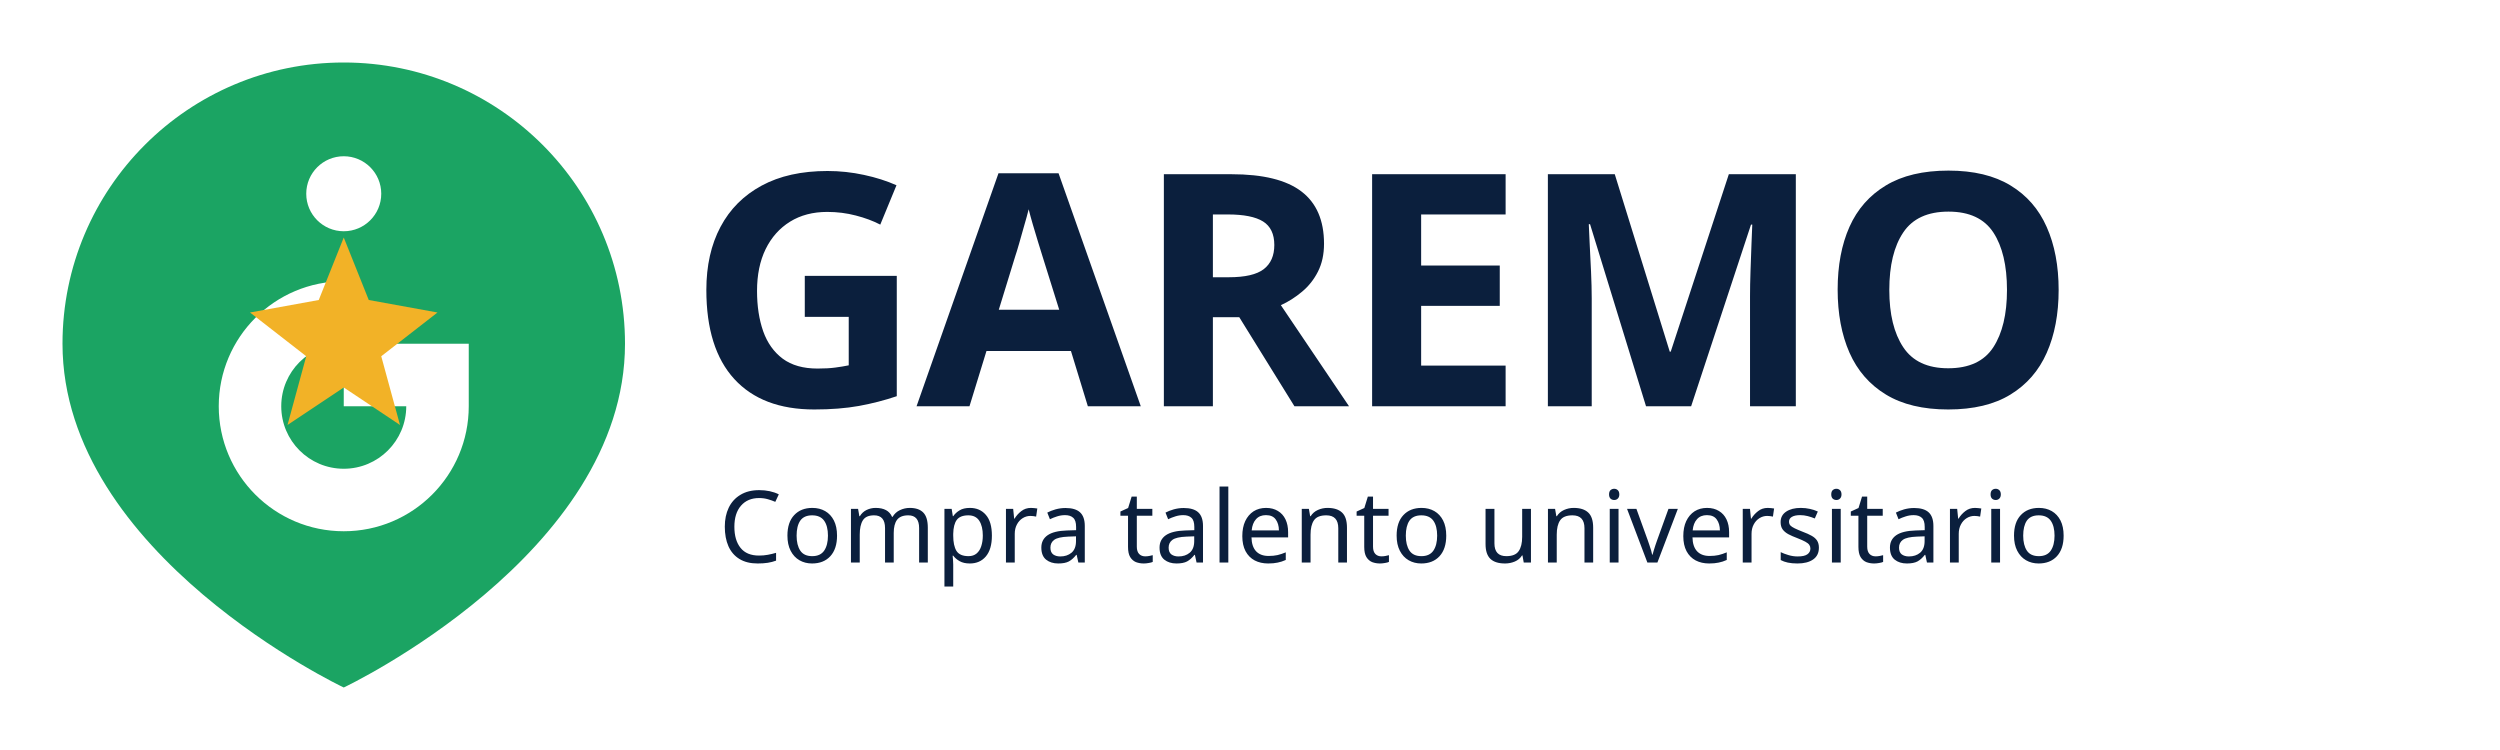
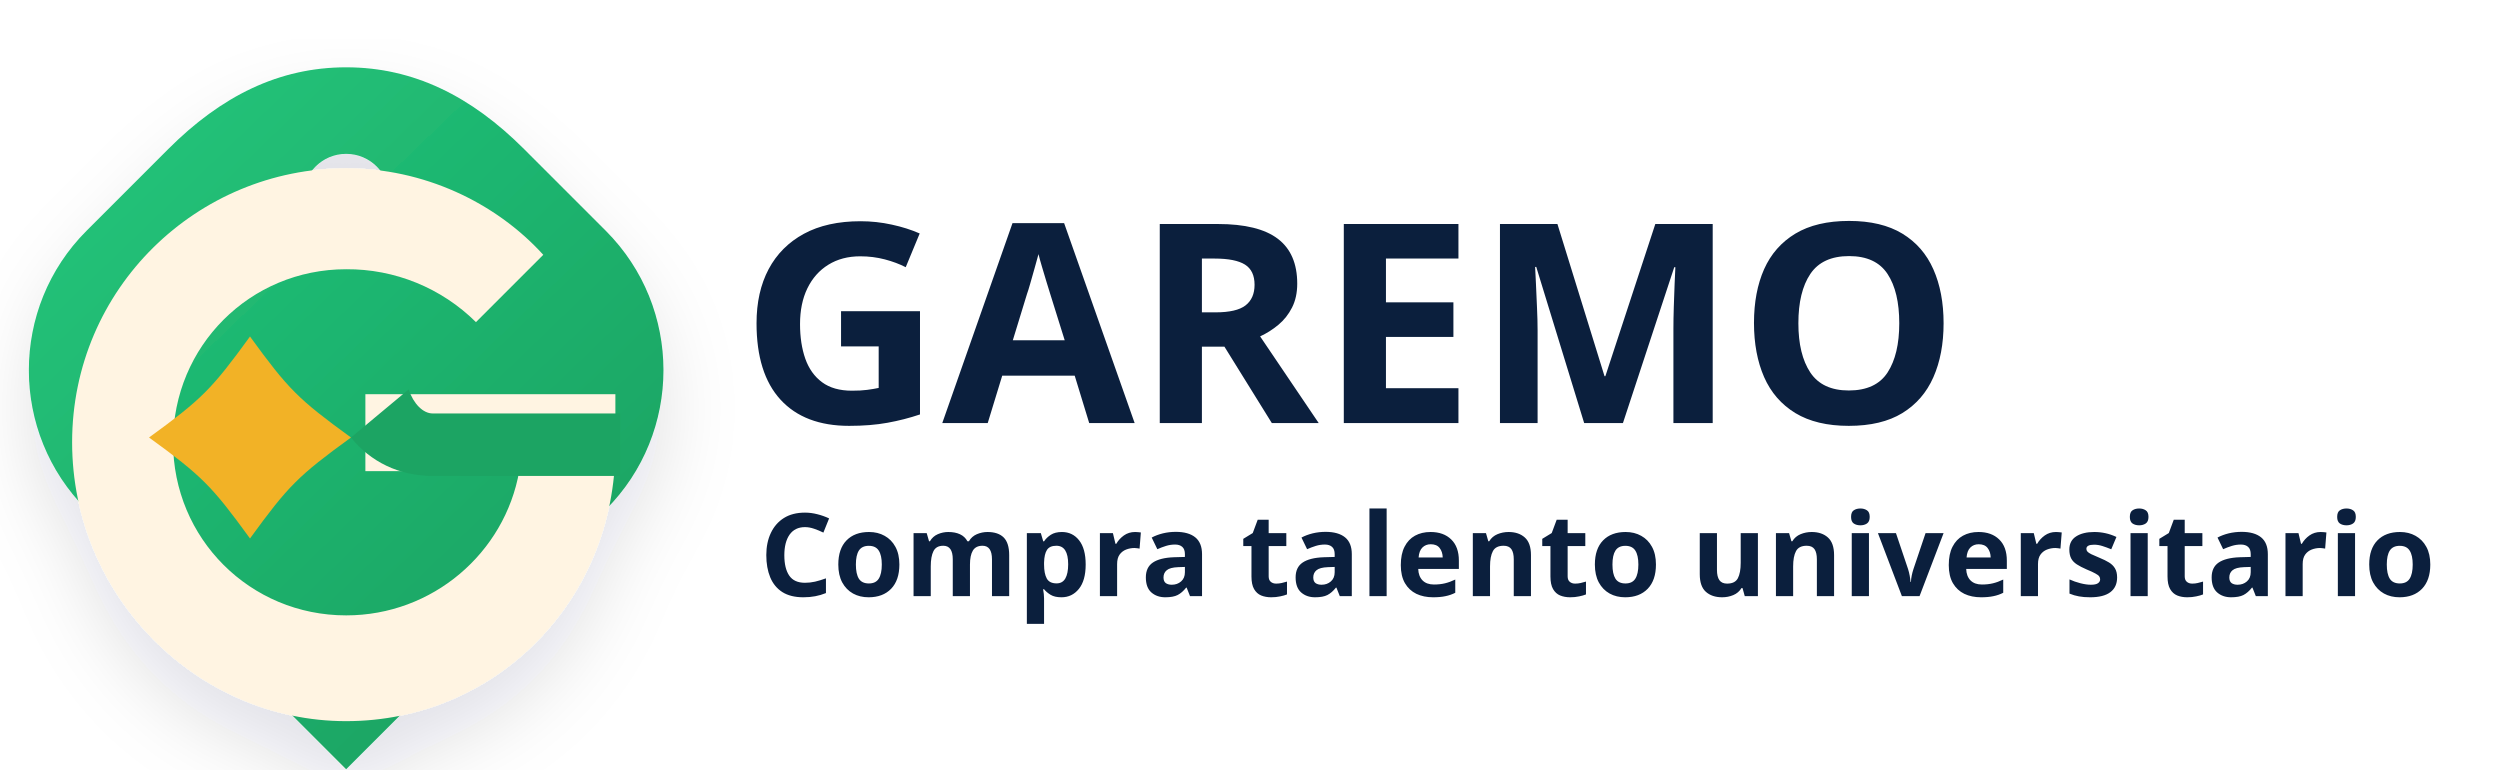
- <svg xmlns="http://www.w3.org/2000/svg" viewBox="0 0 400 120" width="400" height="120">
+ <svg xmlns="http://www.w3.org/2000/svg" viewBox="0 0 520 160" role="img" aria-labelledby="title desc">
  <defs>
-     <style>
-       .text-dark { fill: #0B1F3D; font-family: system-ui, sans-serif; font-weight: 800; font-size: 52px; letter-spacing: -1px; }
-       .text-slogan { fill: #0B1F3D; font-family: system-ui, sans-serif; font-weight: 500; font-size: 16px; }
-       .pin { fill: #1BA463; }
-       .star { fill: #F2B227; }
-     </style>
+     <linearGradient id="pinGradient" x1="20" x2="122" y1="22" y2="128" gradientUnits="userSpaceOnUse">
+       <stop offset="0" stop-color="#22C47A" />
+       <stop offset="1" stop-color="#1BA463" />
+     </linearGradient>
+     <filter id="softShadow" x="-20%" y="-20%" width="140%" height="150%">
+       <feDropShadow dx="0" dy="8" stdDeviation="8" flood-color="#0B1F3D" flood-opacity=".12" />
+     </filter>
  </defs>
-   <g transform="translate(10, 10)">
-     <path class="pin" d="M45,0 C20.147,0 0,20.147 0,45 C0,78.75 45,100 45,100 C45,100 90,78.75 90,45 C90,20.147 69.853,0 45,0 Z M45,15 C48.314,15 51,17.686 51,21 C51,24.314 48.314,27 45,27 C41.686,27 39,24.314 39,21 C39,17.686 41.686,15 45,15 Z M65,55 C65,66.046 56.046,75 45,75 C33.954,75 25,66.046 25,55 C25,43.954 33.954,35 45,35 L45,45 C39.477,45 35,49.477 35,55 C35,60.523 39.477,65 45,65 C50.523,65 55,60.523 55,55 L45,55 L45,45 L65,45 L65,55 Z" />
-     <path class="star" d="M45,28 L49,38 L60,40 L51,47 L54,58 L45,52 L36,58 L39,47 L30,40 L41,38 Z" />
+   <g filter="url(#softShadow)">
+     <path fill="url(#pinGradient)" d="M72 14c-14 0-26 6-37 17L18 48C2 64 2 90 18 106l54 54 54-54c16-16 16-42 0-58l-17-17C98 20 86 14 72 14Zm0 18a9 9 0 1 1 0 18 9 9 0 0 1 0-18Z" />
+     <path fill="#FFF4E2" d="M72 56c-20 0-36 16-36 36s16 36 36 36c18 0 33-13 36-30H76V82h52v11c0 32-25 57-56 57S15 124 15 92s26-57 57-57c16 0 31 7 41 18L99 67a38 38 0 0 0-27-11Z" />
+     <path fill="#1BA463" d="M90 86h39v13H90c-7 0-13-3-17-8l12-10c1 3 3 5 5 5Z" />
+     <path fill="#F2B227" d="M52 70c8 11 10 13 21 21-11 8-13 10-21 21-8-11-10-13-21-21 11-8 13-10 21-21Z" />
  </g>
-   <text x="110" y="65" class="text-dark">GAREMO</text>
-   <text x="115" y="90" class="text-slogan">Compra talento universitario</text>
+   <text x="154" y="88" fill="#0B1F3D" font-family="'Arial Rounded MT Bold','Trebuchet MS',system-ui,sans-serif" font-size="58" font-weight="900" letter-spacing="0">GAREMO</text>
+   <text x="158" y="124" fill="#0B1F3D" font-family="'Trebuchet MS',system-ui,sans-serif" font-size="24" font-weight="600" letter-spacing="0">Compra talento universitario</text>
</svg>
